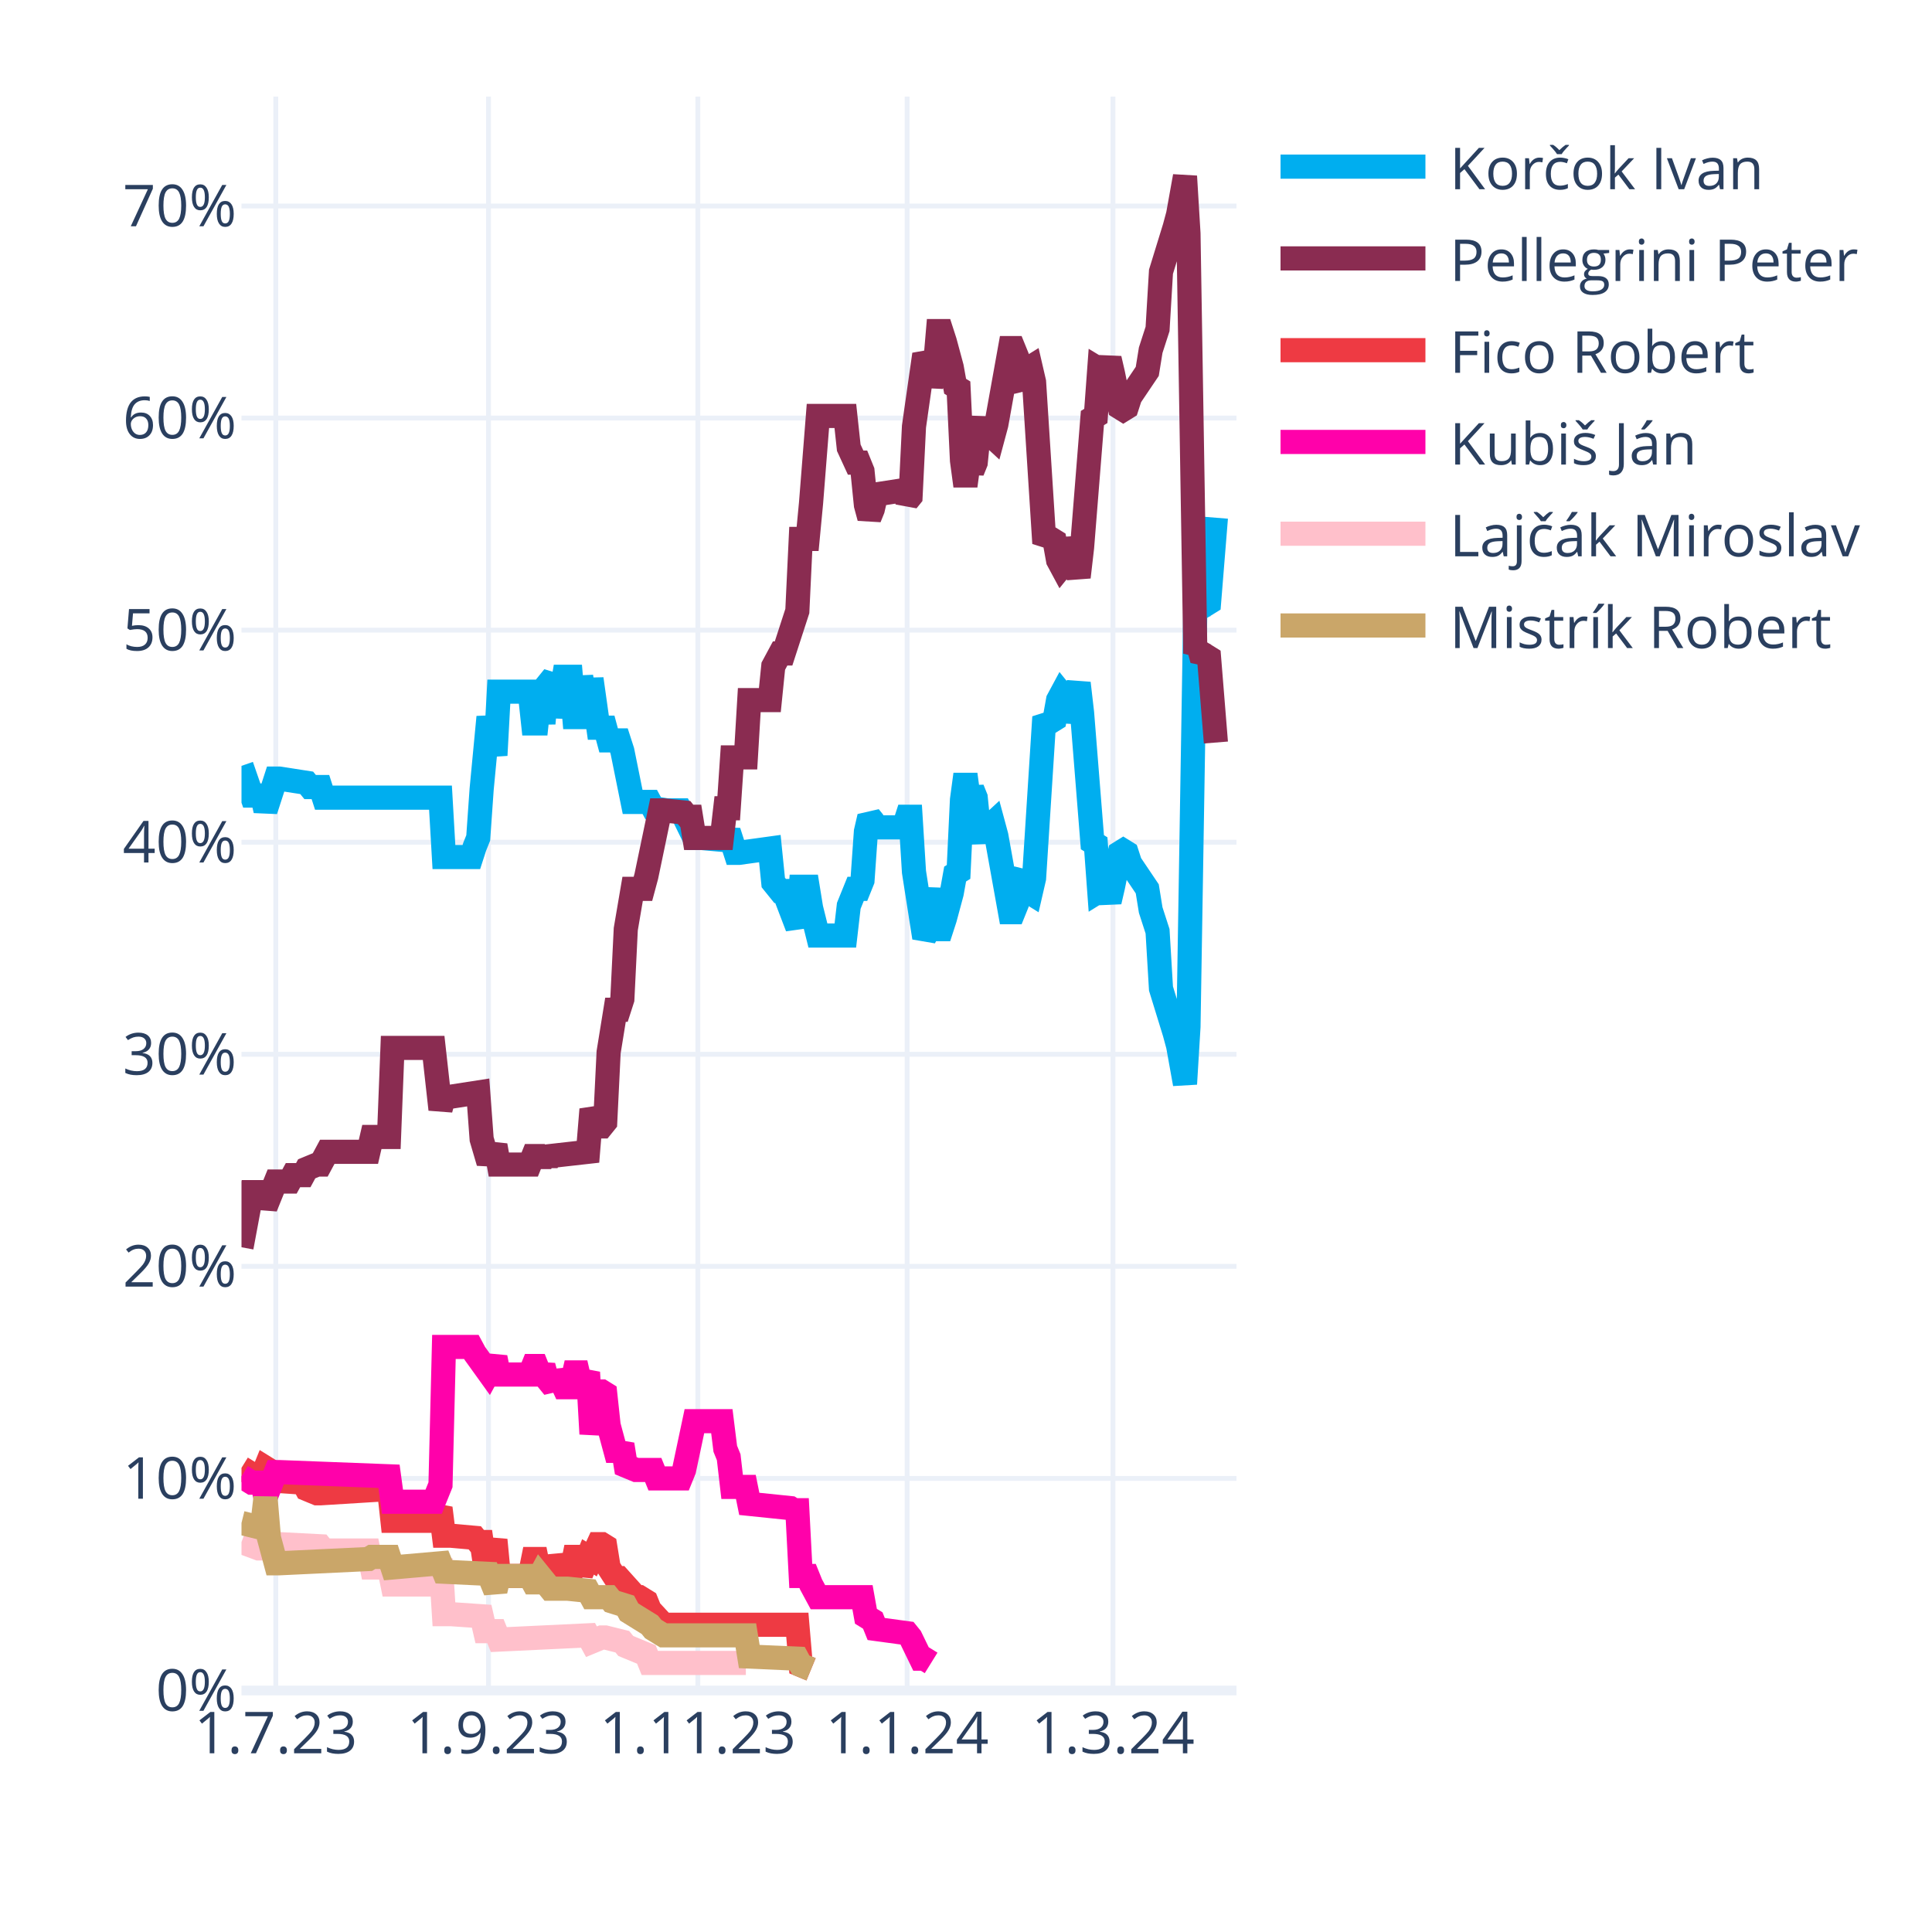
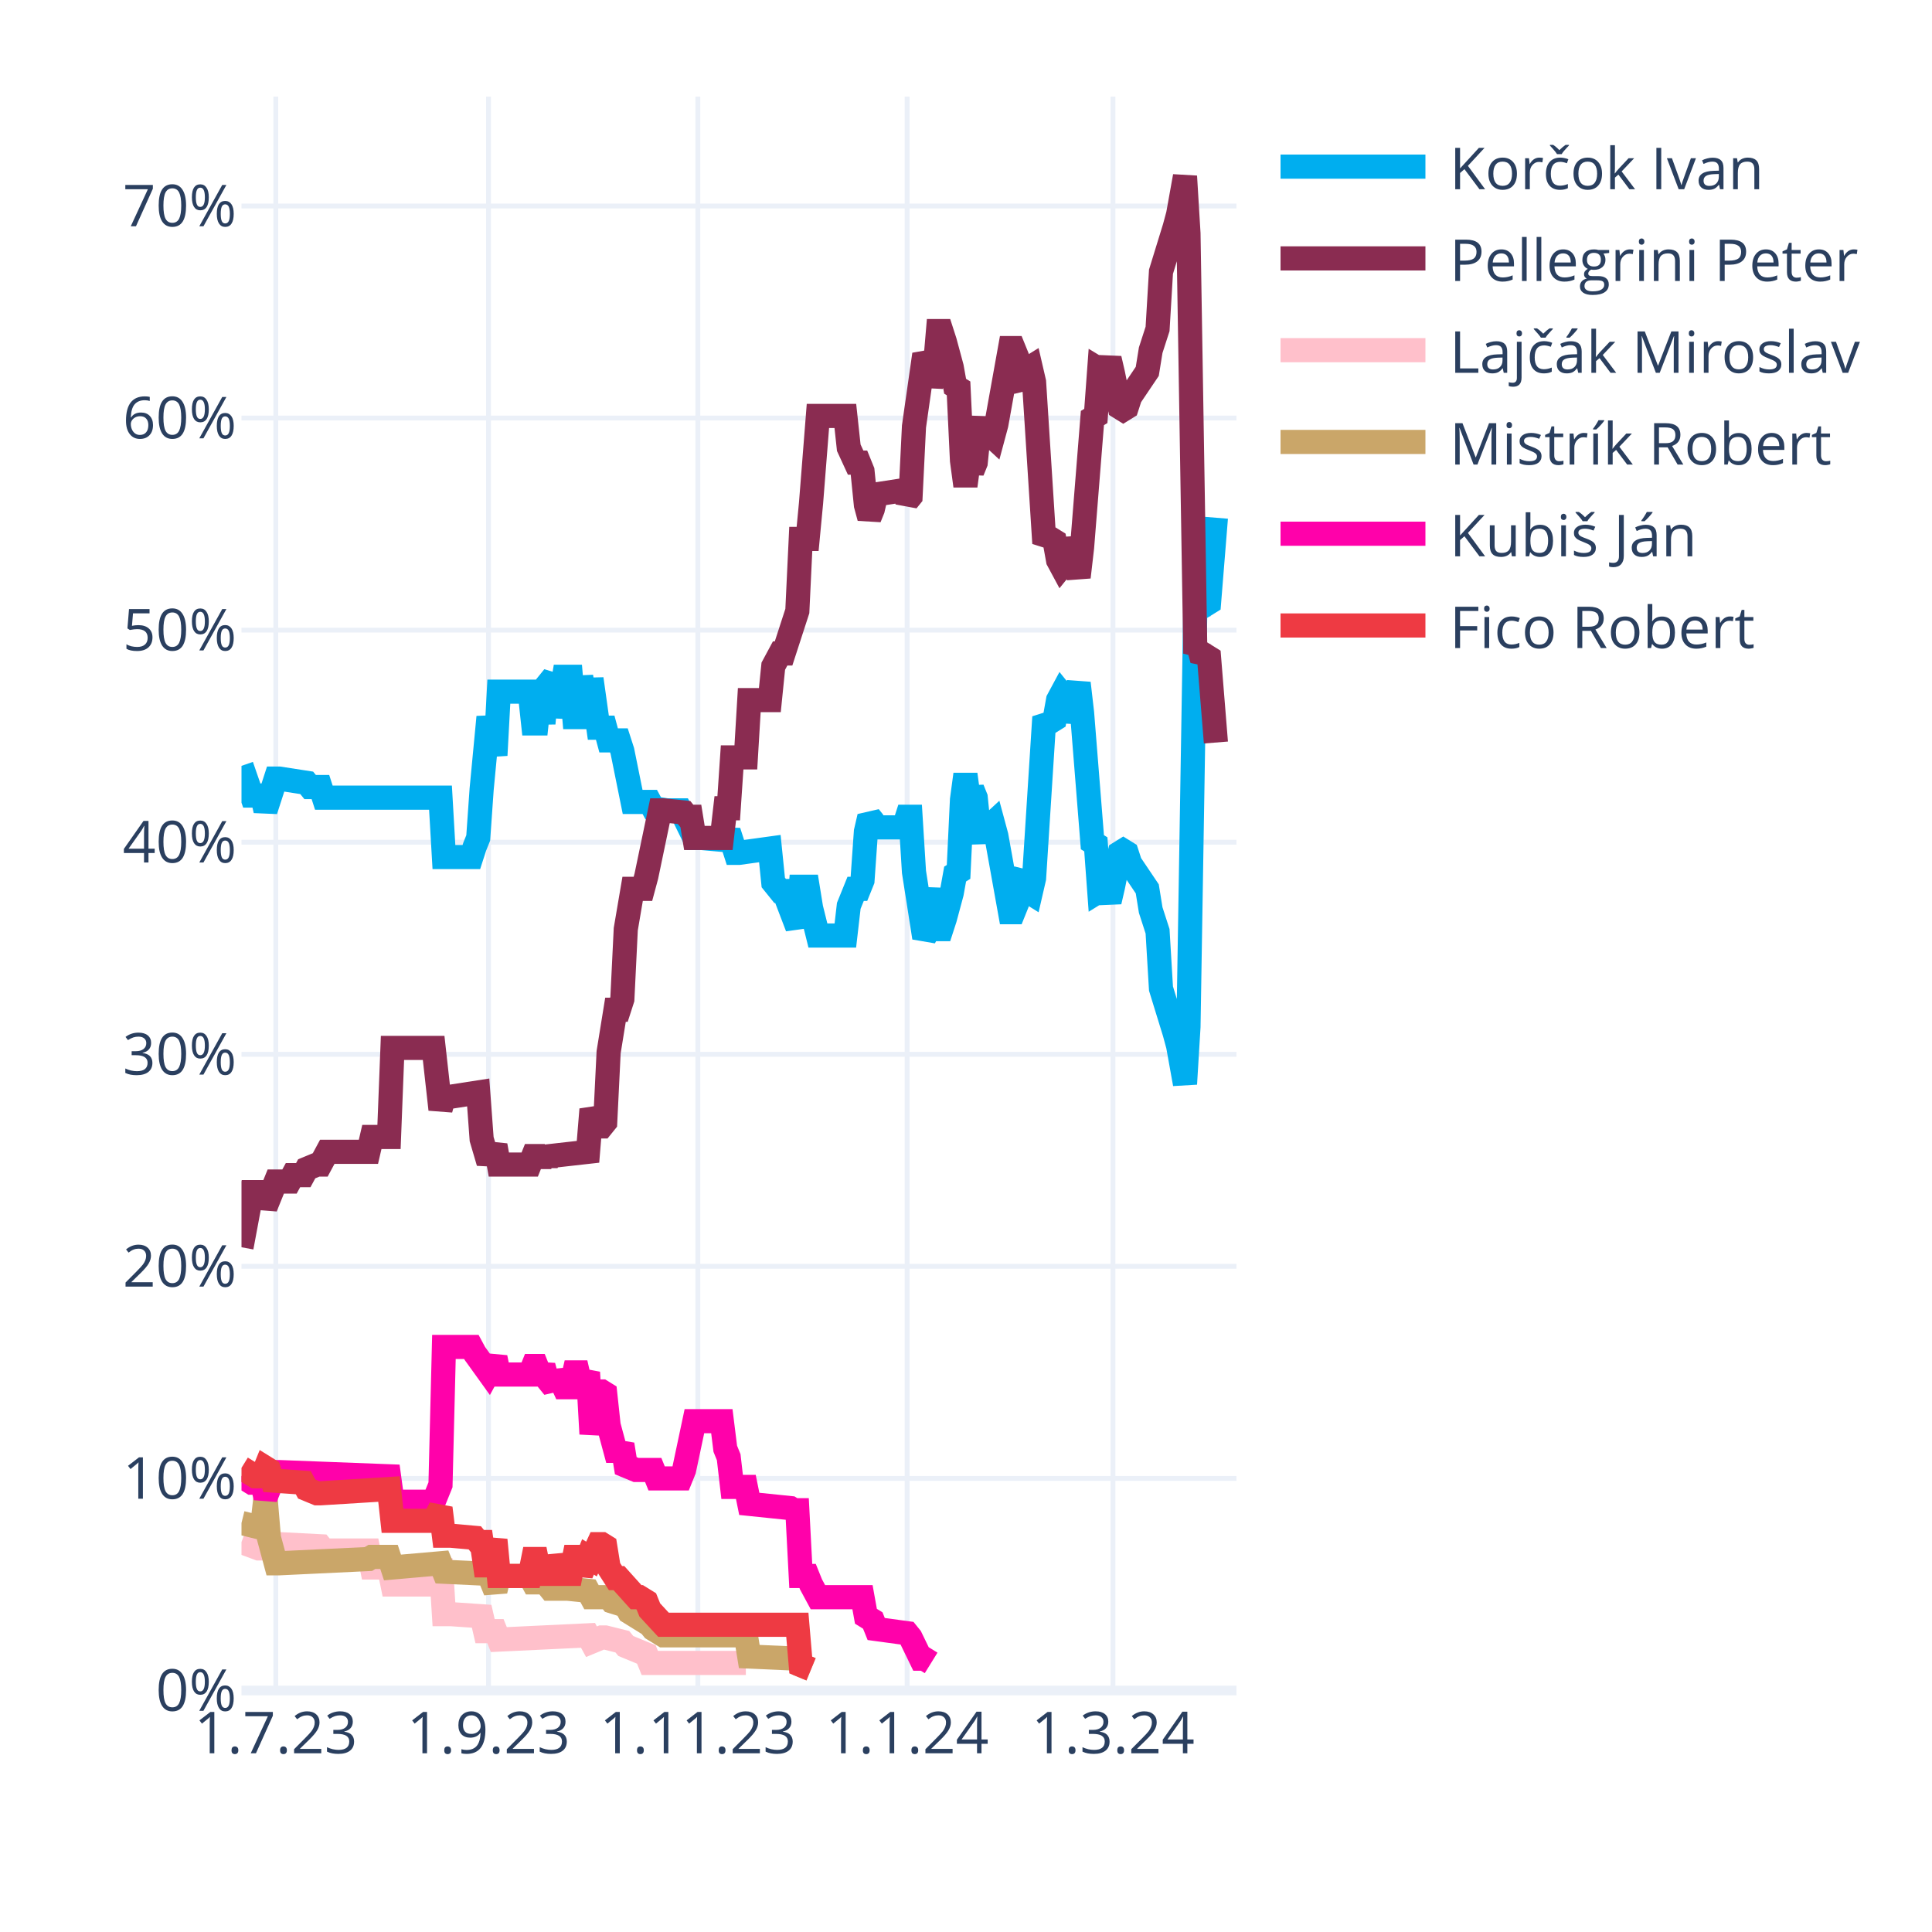
<svg xmlns="http://www.w3.org/2000/svg" class="main-svg" width="400" height="400" style="" viewBox="0 0 400 400">
  <rect x="0" y="0" width="400" height="400" style="fill: rgb(255, 255, 255); fill-opacity: 1;" />
-   <defs id="defs-ef951d">
+   <defs id="defs-d2a9b2">
    <g class="clips">
-       <clipPath id="clipef951dxyplot" class="plotclip">
+       <clipPath id="clipd2a9b2xyplot" class="plotclip">
        <rect width="206" height="330" />
      </clipPath>
-       <clipPath class="axesclip" id="clipef951dx">
+       <clipPath class="axesclip" id="clipd2a9b2x">
        <rect x="50" y="0" width="206" height="400" />
      </clipPath>
-       <clipPath class="axesclip" id="clipef951dy">
+       <clipPath class="axesclip" id="clipd2a9b2y">
        <rect x="0" y="20" width="400" height="330" />
      </clipPath>
-       <clipPath class="axesclip" id="clipef951dxy">
+       <clipPath class="axesclip" id="clipd2a9b2xy">
        <rect x="50" y="20" width="206" height="330" />
      </clipPath>
    </g>
    <g class="gradients" />
    <g class="patterns" />
  </defs>
  <g class="bglayer" />
  <g class="layer-below">
    <g class="imagelayer" />
    <g class="shapelayer" />
  </g>
  <g class="cartesianlayer">
    <g class="subplot xy">
      <g class="layer-subplot">
        <g class="shapelayer" />
        <g class="imagelayer" />
      </g>
      <g class="minor-gridlayer">
        <g class="x" />
        <g class="y" />
      </g>
      <g class="gridlayer">
        <g class="x">
          <path class="xgrid crisp" transform="translate(57.1,0)" d="M0,20v330" style="stroke: rgb(235, 240, 248); stroke-opacity: 1; stroke-width: 1px;" />
          <path class="xgrid crisp" transform="translate(101.14,0)" d="M0,20v330" style="stroke: rgb(235, 240, 248); stroke-opacity: 1; stroke-width: 1px;" />
          <path class="xgrid crisp" transform="translate(144.48,0)" d="M0,20v330" style="stroke: rgb(235, 240, 248); stroke-opacity: 1; stroke-width: 1px;" />
          <path class="xgrid crisp" transform="translate(187.81,0)" d="M0,20v330" style="stroke: rgb(235, 240, 248); stroke-opacity: 1; stroke-width: 1px;" />
          <path class="xgrid crisp" transform="translate(230.43,0)" d="M0,20v330" style="stroke: rgb(235, 240, 248); stroke-opacity: 1; stroke-width: 1px;" />
        </g>
        <g class="y">
          <path class="ygrid crisp" transform="translate(0,306.09)" d="M50,0h206" style="stroke: rgb(235, 240, 248); stroke-opacity: 1; stroke-width: 1px;" />
          <path class="ygrid crisp" transform="translate(0,262.18)" d="M50,0h206" style="stroke: rgb(235, 240, 248); stroke-opacity: 1; stroke-width: 1px;" />
          <path class="ygrid crisp" transform="translate(0,218.28)" d="M50,0h206" style="stroke: rgb(235, 240, 248); stroke-opacity: 1; stroke-width: 1px;" />
          <path class="ygrid crisp" transform="translate(0,174.37)" d="M50,0h206" style="stroke: rgb(235, 240, 248); stroke-opacity: 1; stroke-width: 1px;" />
          <path class="ygrid crisp" transform="translate(0,130.46)" d="M50,0h206" style="stroke: rgb(235, 240, 248); stroke-opacity: 1; stroke-width: 1px;" />
          <path class="ygrid crisp" transform="translate(0,86.55)" d="M50,0h206" style="stroke: rgb(235, 240, 248); stroke-opacity: 1; stroke-width: 1px;" />
          <path class="ygrid crisp" transform="translate(0,42.65)" d="M50,0h206" style="stroke: rgb(235, 240, 248); stroke-opacity: 1; stroke-width: 1px;" />
        </g>
      </g>
      <g class="zerolinelayer">
        <path class="yzl zl crisp" transform="translate(0,350)" d="M50,0h206" style="stroke: rgb(235, 240, 248); stroke-opacity: 1; stroke-width: 2px;" />
      </g>
      <g class="layer-between">
        <g class="shapelayer" />
        <g class="imagelayer" />
      </g>
      <path class="xlines-below" />
      <path class="ylines-below" />
      <g class="overlines-below" />
      <g class="xaxislayer-below" />
      <g class="yaxislayer-below" />
      <g class="overaxes-below" />
      <g class="overplot">
-         <g class="xy" transform="translate(50,20)" clip-path="url(#clipef951dxyplot)">
+         <g class="xy" transform="translate(50,20)" clip-path="url(#clipd2a9b2xyplot)">
          <g class="scatterlayer mlayer">
-             <g class="trace scatter tracef6605e" style="stroke-miterlimit: 2; opacity: 1;">
+             <g class="trace scatter trace14178e" style="stroke-miterlimit: 2; opacity: 1;">
              <g class="fills" />
              <g class="errorbars" />
              <g class="lines">
                <path class="js-line" d="M0,138.56L2.13,144.71L2.84,144.71L4.26,144.71L4.97,147.78L7.1,141.2L7.81,141.2L13.5,142.08L14.21,142.95L16.34,142.95L17.05,145.15L41.2,145.15L41.91,157.44L47.59,157.44L48.3,155.25L49.01,153.49L49.72,143.39L51.14,128.46L51.86,132.42L52.57,136.37L53.28,123.2L59.67,123.2L60.38,129.78L61.09,129.78L61.8,123.2L62.51,129.78L63.22,121.88L64.64,120.12L65.35,128.46L66.77,120.12L67.48,120.12L68.19,120.12L68.9,128.46L69.61,128.46L70.32,120.12L71.74,128.46L72.46,120.56L73.88,130.66L74.59,130.66L75.3,130.66L76.01,133.29L78.14,133.29L78.85,135.49L80.98,146.03L81.69,146.03L84.53,146.03L85.24,147.34L88.08,147.78L88.79,147.78L90.92,147.78L91.63,149.1L93.77,153.49L95.19,153.49L100.16,153.93L100.87,152.17L102.29,156.57L103,156.57L109.39,155.69L110.1,162.71L111.52,164.47L112.23,164.47L115.08,171.93L115.79,163.59L117.21,163.59L117.92,167.98L119.34,173.69L120.05,173.69L125.02,173.69L125.73,167.54L127.15,164.03L127.86,164.03L128.57,162.27L129.28,152.17L129.99,149.1L130.7,149.98L131.41,151.3L137.1,151.3L137.81,149.1L138.52,149.1L139.23,160.52L141.36,174.13L142.07,172.81L143.49,164.03L144.2,172.37L144.91,172.37L145.62,170.18L147.04,164.91L147.75,160.96L148.46,160.52L149.17,145.59L149.88,140.32L150.59,145.59L151.3,143.39L152.01,145.15L152.72,152.17L153.43,153.93L154.14,151.74L155.57,150.42L156.28,153.05L159.12,168.86L159.83,168.86L160.54,167.1L161.25,161.83L161.96,160.96L162.67,164.47L163.38,164.91L164.09,161.83L166.22,128.46L166.93,129.34L167.64,129.34L168.35,128.9L169.06,124.95L169.77,123.63L170.48,124.51L171.19,129.34L173.32,121.44L174.03,127.59L176.17,154.37L176.88,154.81L177.59,164.47L178.3,164.03L179.01,164.47L179.72,166.66L180.43,163.59L181.85,156.57L182.56,156.13L183.27,156.57L183.98,158.76L187.53,164.03L188.24,168.42L189.66,172.81L190.37,184.67L193.21,193.89L193.92,196.52L195.34,204.42L196.06,192.57L197.48,105.63L198.19,106.95L198.9,104.32L199.61,105.19L200.32,104.75L201.74,87.19" style="vector-effect: none; fill: none; stroke: rgb(0, 174, 239); stroke-opacity: 1; stroke-width: 5px; opacity: 1;" />
              </g>
              <g class="points" />
              <g class="text" />
            </g>
-             <g class="trace scatter tracebb2ab7" style="stroke-miterlimit: 2; opacity: 1;">
+             <g class="trace scatter trace3a4daa" style="stroke-miterlimit: 2; opacity: 1;">
              <g class="fills" />
              <g class="errorbars" />
              <g class="lines">
                <path class="js-line" d="M0,238.23L2.13,226.82L2.84,226.82L4.26,226.82L4.97,229.89L7.1,224.62L7.81,224.62L9.94,224.62L10.66,223.3L12.79,223.3L13.5,221.99L15.63,221.11L16.34,221.11L17.76,218.47L18.47,218.47L26.28,218.47L26.99,215.4L30.54,215.4L31.26,196.96L39.78,196.96L41.2,209.69L41.91,207.06L43.33,207.06L49.01,206.18L49.72,215.84L51.14,220.67L51.86,218.91L52.57,217.16L53.28,221.11L59.67,221.11L60.38,219.35L61.09,219.35L61.8,221.11L62.51,219.35L63.22,220.67L63.93,219.35L71.74,218.47L72.46,209.69L73.88,213.21L74.59,213.21L75.3,212.33L76.01,197.84L77.43,189.06L78.14,189.06L78.85,186.86L79.56,172.37L80.98,164.03L81.69,164.03L83.11,164.03L83.82,161.39L86.66,147.78L87.37,147.78L91.63,148.22L92.34,149.1L93.06,149.1L93.77,153.49L99.45,153.49L100.16,147.34L100.87,147.34L101.58,136.81L104.42,136.81L105.13,124.95L109.39,124.95L110.1,117.93L111.52,115.29L112.23,115.29L115.08,106.51L115.79,91.58L117.21,91.58L117.92,84.12L119.34,66.12L120.05,66.12L125.02,66.12L125.73,72.7L127.15,75.78L127.86,75.78L128.57,77.53L129.28,84.56L129.99,87.19L130.7,85.43L131.41,82.36L137.1,81.48L137.81,83.68L138.52,82.8L139.23,68.31L141.36,53.38L142.07,54.7L142.78,59.97L143.49,56.89L144.2,48.55L144.91,48.55L145.62,50.75L147.04,56.02L147.75,59.97L148.46,60.41L149.17,75.34L149.88,80.61L150.59,75.34L151.3,77.53L152.01,75.78L152.72,68.75L153.43,66.99L154.14,69.19L155.57,70.51L156.28,67.87L159.12,52.07L159.83,52.07L160.54,53.82L161.25,59.09L161.96,59.97L162.67,56.46L163.38,56.02L164.09,59.09L166.22,92.46L166.93,91.58L167.64,91.58L168.35,92.02L169.06,95.97L169.77,97.29L170.48,96.41L171.19,91.58L173.32,99.49L174.03,93.34L176.17,66.55L176.88,66.12L177.59,56.46L178.3,56.89L179.01,56.46L179.72,54.26L180.43,57.33L181.85,64.36L182.56,64.8L183.27,64.36L183.98,62.16L187.53,56.89L188.24,52.5L189.66,48.11L190.37,36.26L193.21,27.04L193.92,24.4L195.34,16.5L196.06,28.36L197.48,115.29L198.19,113.97L198.9,116.61L199.61,115.73L200.32,116.17L201.74,133.73" style="vector-effect: none; fill: none; stroke: rgb(138, 44, 81); stroke-opacity: 1; stroke-width: 5px; opacity: 1;" />
              </g>
              <g class="points" />
              <g class="text" />
            </g>
-             <g class="trace scatter trace49fd05" style="stroke-miterlimit: 2; opacity: 1;">
+             <g class="trace scatter tracee3f62f" style="stroke-miterlimit: 2; opacity: 1;">
+               <g class="fills" />
+               <g class="errorbars" />
+               <g class="lines">
+                 <path class="js-line" d="M0,299.26L3.55,300.58L4.26,300.58L7.1,299.7L7.81,299.7L16.34,300.14L17.05,301.02L26.28,301.02L26.99,304.53L30.54,304.53L31.26,308.05L39.78,308.05L41.2,302.78L41.91,314.19L43.33,314.19L49.72,314.63L50.43,317.71L52.57,317.71L53.28,319.46L71.74,318.58L72.46,319.9L74.59,319.02L75.3,319.02L78.85,319.9L79.56,320.78L83.82,322.54L84.53,324.29L104.42,324.29" style="vector-effect: none; fill: none; stroke: rgb(255, 192, 203); stroke-opacity: 1; stroke-width: 5px; opacity: 1;" />
+               </g>
+               <g class="points" />
+               <g class="text" />
+             </g>
+             <g class="trace scatter trace0059e0" style="stroke-miterlimit: 2; opacity: 1;">
+               <g class="fills" />
+               <g class="errorbars" />
+               <g class="lines">
+                 <path class="js-line" d="M0,295.31L3.55,296.19L4.26,296.19L4.97,290.04L5.68,298.39L7.1,303.66L7.81,303.66L26.28,302.78L26.99,302.34L30.54,302.34L31.26,304.53L41.2,303.66L41.91,305.41L51.14,305.85L51.86,307.61L52.57,309.36L53.28,306.29L59.67,306.29L60.38,307.61L61.09,307.61L61.8,306.29L63.93,308.92L64.64,308.92L66.77,308.92L67.48,308.92L71.74,309.36L72.46,310.68L76.01,310.68L76.72,311.56L79.56,312.44L80.27,313.75L84.53,316.39L85.24,317.27L87.37,318.58L88.08,318.58L104.42,318.58L105.13,322.97L115.08,323.41L115.79,324.73L117.92,325.61" style="vector-effect: none; fill: none; stroke: rgb(202, 166, 105); stroke-opacity: 1; stroke-width: 5px; opacity: 1;" />
+               </g>
+               <g class="points" />
+               <g class="text" />
+             </g>
+             <g class="trace scatter trace60599d" style="stroke-miterlimit: 2; opacity: 1;">
+               <g class="fills" />
+               <g class="errorbars" />
+               <g class="lines">
+                 <path class="js-line" d="M0,285.65L2.13,286.97L2.84,286.97L4.26,286.97L4.97,290.04L7.1,284.78L7.81,284.78L30.54,285.65L31.26,290.92L39.78,290.92L41.2,287.41L41.91,258.87L43.33,258.87L47.59,258.87L48.3,260.19L51.14,264.14L51.86,262.82L52.57,261.07L53.28,264.58L59.67,264.58L60.38,262.82L61.09,262.82L61.8,264.58L62.51,262.82L63.22,265.46L64.64,267.21L65.35,264.14L66.77,267.21L67.48,267.21L68.19,267.21L68.9,264.14L69.61,264.14L70.32,267.21L71.74,264.14L72.46,276.87L73.88,268.09L74.59,268.09L75.3,268.53L76.01,275.12L77.43,280.38L78.14,280.38L78.85,279.07L79.56,283.46L81.69,284.34L82.4,284.34L85.24,284.34L85.95,286.09L90.92,286.09L91.63,284.34L93.77,274.24L95.19,274.24L99.45,274.24L100.16,279.95L100.87,281.7L101.58,287.85L104.42,287.85L105.13,291.36L113.66,292.24L114.37,292.68L115.08,292.68L115.79,306.29L117.21,306.29L117.92,308.05L119.34,310.68L120.05,310.68L128.57,310.68L129.28,314.63L130.7,315.51L131.41,317.27L137.81,318.14L138.52,319.02L140.65,323.41L141.36,323.41L142.78,324.29" style="vector-effect: none; fill: none; stroke: rgb(255, 1, 170); stroke-opacity: 1; stroke-width: 5px; opacity: 1;" />
+               </g>
+               <g class="points" />
+               <g class="text" />
+             </g>
+             <g class="trace scatter traceebf445" style="stroke-miterlimit: 2; opacity: 1;">
              <g class="fills" />
              <g class="errorbars" />
              <g class="lines">
                <path class="js-line" d="M0,283.9L2.84,285.65L3.55,285.65L4.26,285.65L4.97,283.9L5.68,284.34L6.39,286.53L12.79,286.97L13.5,288.29L15.63,289.17L16.34,289.17L30.54,288.29L31.26,294.87L39.78,294.87L41.2,292.24L41.91,297.95L43.33,297.95L48.3,298.39L49.01,299.26L49.72,299.26L50.43,304.09L51.14,304.09L51.86,301.46L52.57,298.83L53.28,306.29L59.67,306.29L60.38,302.78L61.09,302.78L61.8,306.29L62.51,302.78L63.22,305.85L64.64,305.85L65.35,302.34L66.77,305.85L67.48,305.85L68.19,305.85L68.9,302.34L69.61,302.34L70.32,305.85L71.74,302.34L72.46,302.78L73.88,299.7L74.59,299.7L75.3,300.14L76.01,304.53L77.43,306.73L78.14,306.73L81.69,310.68L82.4,310.68L83.82,311.56L84.53,313.32L87.37,316.39L88.08,316.39L115.08,316.39L115.79,324.73L117.92,325.61" style="vector-effect: none; fill: none; stroke: rgb(238, 58, 67); stroke-opacity: 1; stroke-width: 5px; opacity: 1;" />
-               </g>
-               <g class="points" />
-               <g class="text" />
-             </g>
-             <g class="trace scatter trace092b21" style="stroke-miterlimit: 2; opacity: 1;">
-               <g class="fills" />
-               <g class="errorbars" />
-               <g class="lines">
-                 <path class="js-line" d="M0,285.65L2.13,286.97L2.84,286.97L4.26,286.97L4.97,290.04L7.1,284.78L7.81,284.78L30.54,285.65L31.26,290.92L39.78,290.92L41.2,287.41L41.91,258.87L43.33,258.87L47.59,258.87L48.3,260.19L51.14,264.14L51.86,262.82L52.57,261.07L53.28,264.58L59.67,264.58L60.38,262.82L61.09,262.82L61.8,264.58L62.51,262.82L63.22,265.46L64.64,267.21L65.35,264.14L66.77,267.21L67.48,267.21L68.19,267.21L68.9,264.14L69.61,264.14L70.32,267.21L71.74,264.14L72.46,276.87L73.88,268.09L74.59,268.09L75.3,268.53L76.01,275.12L77.43,280.38L78.14,280.38L78.85,279.07L79.56,283.46L81.69,284.34L82.4,284.34L85.24,284.34L85.95,286.09L90.92,286.09L91.63,284.34L93.77,274.24L95.19,274.24L99.45,274.24L100.16,279.95L100.87,281.7L101.58,287.85L104.42,287.85L105.13,291.36L113.66,292.24L114.37,292.68L115.08,292.68L115.79,306.29L117.21,306.29L117.92,308.05L119.34,310.68L120.05,310.68L128.57,310.68L129.28,314.63L130.7,315.51L131.41,317.27L137.81,318.14L138.52,319.02L140.65,323.41L141.36,323.41L142.78,324.29" style="vector-effect: none; fill: none; stroke: rgb(255, 1, 170); stroke-opacity: 1; stroke-width: 5px; opacity: 1;" />
-               </g>
-               <g class="points" />
-               <g class="text" />
-             </g>
-             <g class="trace scatter trace09465a" style="stroke-miterlimit: 2; opacity: 1;">
-               <g class="fills" />
-               <g class="errorbars" />
-               <g class="lines">
-                 <path class="js-line" d="M0,299.26L3.55,300.58L4.26,300.58L7.1,299.7L7.81,299.7L16.34,300.14L17.05,301.02L26.28,301.02L26.99,304.53L30.54,304.53L31.26,308.05L39.78,308.05L41.2,302.78L41.91,314.19L43.33,314.19L49.72,314.63L50.43,317.71L52.57,317.71L53.28,319.46L71.74,318.58L72.46,319.9L74.59,319.02L75.3,319.02L78.85,319.9L79.56,320.78L83.82,322.54L84.53,324.29L104.42,324.29" style="vector-effect: none; fill: none; stroke: rgb(255, 192, 203); stroke-opacity: 1; stroke-width: 5px; opacity: 1;" />
-               </g>
-               <g class="points" />
-               <g class="text" />
-             </g>
-             <g class="trace scatter trace79b7b6" style="stroke-miterlimit: 2; opacity: 1;">
-               <g class="fills" />
-               <g class="errorbars" />
-               <g class="lines">
-                 <path class="js-line" d="M0,295.31L3.55,296.19L4.26,296.19L4.97,290.04L5.68,298.39L7.1,303.66L7.81,303.66L26.28,302.78L26.99,302.34L30.54,302.34L31.26,304.53L41.2,303.66L41.91,305.41L51.14,305.85L51.86,307.61L52.57,309.36L53.28,306.29L59.67,306.29L60.38,307.61L61.09,307.61L61.8,306.29L63.93,308.92L64.64,308.92L66.77,308.92L67.48,308.92L71.74,309.36L72.46,310.68L76.01,310.68L76.72,311.56L79.56,312.44L80.27,313.75L84.53,316.39L85.24,317.27L87.37,318.58L88.08,318.58L104.42,318.58L105.13,322.97L115.08,323.41L115.79,324.73L117.92,325.61" style="vector-effect: none; fill: none; stroke: rgb(202, 166, 105); stroke-opacity: 1; stroke-width: 5px; opacity: 1;" />
              </g>
              <g class="points" />
              <g class="text" />
            </g>
          </g>
        </g>
      </g>
      <path class="xlines-above crisp" d="M0,0" style="fill: none;" />
      <path class="ylines-above crisp" d="M0,0" style="fill: none;" />
      <g class="overlines-above" />
      <g class="xaxislayer-above">
        <g class="xtick">
          <text text-anchor="middle" x="0" y="363" transform="translate(57.1,0)" style="font-family: 'Open Sans', verdana, arial, sans-serif; font-size: 12px; fill: rgb(42, 63, 95); fill-opacity: 1; white-space: pre; opacity: 1;">1.7.23</text>
        </g>
        <g class="xtick">
          <text text-anchor="middle" x="0" y="363" style="font-family: 'Open Sans', verdana, arial, sans-serif; font-size: 12px; fill: rgb(42, 63, 95); fill-opacity: 1; white-space: pre; opacity: 1;" transform="translate(101.14,0)">1.9.23</text>
        </g>
        <g class="xtick">
          <text text-anchor="middle" x="0" y="363" style="font-family: 'Open Sans', verdana, arial, sans-serif; font-size: 12px; fill: rgb(42, 63, 95); fill-opacity: 1; white-space: pre; opacity: 1;" transform="translate(144.48,0)">1.11.23</text>
        </g>
        <g class="xtick">
          <text text-anchor="middle" x="0" y="363" style="font-family: 'Open Sans', verdana, arial, sans-serif; font-size: 12px; fill: rgb(42, 63, 95); fill-opacity: 1; white-space: pre; opacity: 1;" transform="translate(187.81,0)">1.1.24</text>
        </g>
        <g class="xtick">
          <text text-anchor="middle" x="0" y="363" style="font-family: 'Open Sans', verdana, arial, sans-serif; font-size: 12px; fill: rgb(42, 63, 95); fill-opacity: 1; white-space: pre; opacity: 1;" transform="translate(230.43,0)">1.3.24</text>
        </g>
      </g>
      <g class="yaxislayer-above">
        <g class="ytick">
          <text text-anchor="end" x="49" y="4.2" transform="translate(0,350)" style="font-family: 'Open Sans', verdana, arial, sans-serif; font-size: 12px; fill: rgb(42, 63, 95); fill-opacity: 1; white-space: pre; opacity: 1;">0%</text>
        </g>
        <g class="ytick">
          <text text-anchor="end" x="49" y="4.2" style="font-family: 'Open Sans', verdana, arial, sans-serif; font-size: 12px; fill: rgb(42, 63, 95); fill-opacity: 1; white-space: pre; opacity: 1;" transform="translate(0,306.09)">10%</text>
        </g>
        <g class="ytick">
          <text text-anchor="end" x="49" y="4.2" style="font-family: 'Open Sans', verdana, arial, sans-serif; font-size: 12px; fill: rgb(42, 63, 95); fill-opacity: 1; white-space: pre; opacity: 1;" transform="translate(0,262.18)">20%</text>
        </g>
        <g class="ytick">
          <text text-anchor="end" x="49" y="4.2" style="font-family: 'Open Sans', verdana, arial, sans-serif; font-size: 12px; fill: rgb(42, 63, 95); fill-opacity: 1; white-space: pre; opacity: 1;" transform="translate(0,218.28)">30%</text>
        </g>
        <g class="ytick">
          <text text-anchor="end" x="49" y="4.2" style="font-family: 'Open Sans', verdana, arial, sans-serif; font-size: 12px; fill: rgb(42, 63, 95); fill-opacity: 1; white-space: pre; opacity: 1;" transform="translate(0,174.37)">40%</text>
        </g>
        <g class="ytick">
          <text text-anchor="end" x="49" y="4.2" style="font-family: 'Open Sans', verdana, arial, sans-serif; font-size: 12px; fill: rgb(42, 63, 95); fill-opacity: 1; white-space: pre; opacity: 1;" transform="translate(0,130.46)">50%</text>
        </g>
        <g class="ytick">
          <text text-anchor="end" x="49" y="4.2" style="font-family: 'Open Sans', verdana, arial, sans-serif; font-size: 12px; fill: rgb(42, 63, 95); fill-opacity: 1; white-space: pre; opacity: 1;" transform="translate(0,86.55)">60%</text>
        </g>
        <g class="ytick">
          <text text-anchor="end" x="49" y="4.2" style="font-family: 'Open Sans', verdana, arial, sans-serif; font-size: 12px; fill: rgb(42, 63, 95); fill-opacity: 1; white-space: pre; opacity: 1;" transform="translate(0,42.65)">70%</text>
        </g>
      </g>
      <g class="overaxes-above" />
    </g>
  </g>
  <g class="polarlayer" />
  <g class="smithlayer" />
  <g class="ternarylayer" />
  <g class="geolayer" />
  <g class="funnelarealayer" />
  <g class="pielayer" />
  <g class="iciclelayer" />
  <g class="treemaplayer" />
  <g class="sunburstlayer" />
  <g class="glimages" />
-   <defs id="topdefs-ef951d">
+   <defs id="topdefs-d2a9b2">
    <g class="clips" />
-     <clipPath id="legendef951d">
+     <clipPath id="legendd2a9b2">
      <rect width="128" height="124" x="0" y="0" />
    </clipPath>
  </defs>
  <g class="layer-above">
    <g class="imagelayer" />
    <g class="shapelayer" />
  </g>
  <g class="infolayer">
    <g class="legend" pointer-events="all" transform="translate(260.12,20)">
      <rect class="bg" shape-rendering="crispEdges" width="128" height="124" x="0" y="0" style="stroke: rgb(68, 68, 68); stroke-opacity: 1; fill: rgb(255, 255, 255); fill-opacity: 1; stroke-width: 0px;" />
-       <g class="scrollbox" transform="" clip-path="url(#legendef951d)">
+       <g class="scrollbox" transform="" clip-path="url(#legendd2a9b2)">
        <g class="groups">
          <g class="traces" transform="translate(0,14.5)" style="opacity: 1;">
            <text class="legendtext" text-anchor="start" x="40" y="4.68" style="font-family: 'Open Sans', verdana, arial, sans-serif; font-size: 12px; fill: rgb(42, 63, 95); fill-opacity: 1; white-space: pre;">Korčok Ivan</text>
            <g class="layers" style="opacity: 1;">
              <g class="legendfill" />
              <g class="legendlines">
                <path class="js-line" d="M5,0h30" style="fill: none; stroke: rgb(0, 174, 239); stroke-opacity: 1; stroke-width: 5px;" />
              </g>
              <g class="legendsymbols">
                <g class="legendpoints" />
              </g>
            </g>
            <rect class="legendtoggle" x="0" y="-9.5" width="122.703" height="19" style="fill: rgb(0, 0, 0); fill-opacity: 0;" />
          </g>
          <g class="traces" transform="translate(0,33.5)" style="opacity: 1;">
            <text class="legendtext" text-anchor="start" x="40" y="4.68" style="font-family: 'Open Sans', verdana, arial, sans-serif; font-size: 12px; fill: rgb(42, 63, 95); fill-opacity: 1; white-space: pre;">Pellegrini Peter</text>
            <g class="layers" style="opacity: 1;">
              <g class="legendfill" />
              <g class="legendlines">
                <path class="js-line" d="M5,0h30" style="fill: none; stroke: rgb(138, 44, 81); stroke-opacity: 1; stroke-width: 5px;" />
              </g>
              <g class="legendsymbols">
                <g class="legendpoints" />
              </g>
            </g>
            <rect class="legendtoggle" x="0" y="-9.5" width="122.703" height="19" style="fill: rgb(0, 0, 0); fill-opacity: 0;" />
          </g>
          <g class="traces" transform="translate(0,52.5)" style="opacity: 1;">
+             <text class="legendtext" text-anchor="start" x="40" y="4.68" style="font-family: 'Open Sans', verdana, arial, sans-serif; font-size: 12px; fill: rgb(42, 63, 95); fill-opacity: 1; white-space: pre;">Lajčák Miroslav</text>
+             <g class="layers" style="opacity: 1;">
+               <g class="legendfill" />
+               <g class="legendlines">
+                 <path class="js-line" d="M5,0h30" style="fill: none; stroke: rgb(255, 192, 203); stroke-opacity: 1; stroke-width: 5px;" />
+               </g>
+               <g class="legendsymbols">
+                 <g class="legendpoints" />
+               </g>
+             </g>
+             <rect class="legendtoggle" x="0" y="-9.5" width="122.703" height="19" style="fill: rgb(0, 0, 0); fill-opacity: 0;" />
+           </g>
+           <g class="traces" transform="translate(0,71.5)" style="opacity: 1;">
+             <text class="legendtext" text-anchor="start" x="40" y="4.68" style="font-family: 'Open Sans', verdana, arial, sans-serif; font-size: 12px; fill: rgb(42, 63, 95); fill-opacity: 1; white-space: pre;">Mistrík Robert</text>
+             <g class="layers" style="opacity: 1;">
+               <g class="legendfill" />
+               <g class="legendlines">
+                 <path class="js-line" d="M5,0h30" style="fill: none; stroke: rgb(202, 166, 105); stroke-opacity: 1; stroke-width: 5px;" />
+               </g>
+               <g class="legendsymbols">
+                 <g class="legendpoints" />
+               </g>
+             </g>
+             <rect class="legendtoggle" x="0" y="-9.5" width="122.703" height="19" style="fill: rgb(0, 0, 0); fill-opacity: 0;" />
+           </g>
+           <g class="traces" transform="translate(0,90.5)" style="opacity: 1;">
+             <text class="legendtext" text-anchor="start" x="40" y="4.68" style="font-family: 'Open Sans', verdana, arial, sans-serif; font-size: 12px; fill: rgb(42, 63, 95); fill-opacity: 1; white-space: pre;">Kubiš Ján</text>
+             <g class="layers" style="opacity: 1;">
+               <g class="legendfill" />
+               <g class="legendlines">
+                 <path class="js-line" d="M5,0h30" style="fill: none; stroke: rgb(255, 1, 170); stroke-opacity: 1; stroke-width: 5px;" />
+               </g>
+               <g class="legendsymbols">
+                 <g class="legendpoints" />
+               </g>
+             </g>
+             <rect class="legendtoggle" x="0" y="-9.5" width="122.703" height="19" style="fill: rgb(0, 0, 0); fill-opacity: 0;" />
+           </g>
+           <g class="traces" transform="translate(0,109.5)" style="opacity: 1;">
            <text class="legendtext" text-anchor="start" x="40" y="4.68" style="font-family: 'Open Sans', verdana, arial, sans-serif; font-size: 12px; fill: rgb(42, 63, 95); fill-opacity: 1; white-space: pre;">Fico Robert</text>
            <g class="layers" style="opacity: 1;">
              <g class="legendfill" />
              <g class="legendlines">
                <path class="js-line" d="M5,0h30" style="fill: none; stroke: rgb(238, 58, 67); stroke-opacity: 1; stroke-width: 5px;" />
-               </g>
-               <g class="legendsymbols">
-                 <g class="legendpoints" />
-               </g>
-             </g>
-             <rect class="legendtoggle" x="0" y="-9.5" width="122.703" height="19" style="fill: rgb(0, 0, 0); fill-opacity: 0;" />
-           </g>
-           <g class="traces" transform="translate(0,71.5)" style="opacity: 1;">
-             <text class="legendtext" text-anchor="start" x="40" y="4.68" style="font-family: 'Open Sans', verdana, arial, sans-serif; font-size: 12px; fill: rgb(42, 63, 95); fill-opacity: 1; white-space: pre;">Kubiš Ján</text>
-             <g class="layers" style="opacity: 1;">
-               <g class="legendfill" />
-               <g class="legendlines">
-                 <path class="js-line" d="M5,0h30" style="fill: none; stroke: rgb(255, 1, 170); stroke-opacity: 1; stroke-width: 5px;" />
-               </g>
-               <g class="legendsymbols">
-                 <g class="legendpoints" />
-               </g>
-             </g>
-             <rect class="legendtoggle" x="0" y="-9.5" width="122.703" height="19" style="fill: rgb(0, 0, 0); fill-opacity: 0;" />
-           </g>
-           <g class="traces" transform="translate(0,90.5)" style="opacity: 1;">
-             <text class="legendtext" text-anchor="start" x="40" y="4.68" style="font-family: 'Open Sans', verdana, arial, sans-serif; font-size: 12px; fill: rgb(42, 63, 95); fill-opacity: 1; white-space: pre;">Lajčák Miroslav</text>
-             <g class="layers" style="opacity: 1;">
-               <g class="legendfill" />
-               <g class="legendlines">
-                 <path class="js-line" d="M5,0h30" style="fill: none; stroke: rgb(255, 192, 203); stroke-opacity: 1; stroke-width: 5px;" />
-               </g>
-               <g class="legendsymbols">
-                 <g class="legendpoints" />
-               </g>
-             </g>
-             <rect class="legendtoggle" x="0" y="-9.5" width="122.703" height="19" style="fill: rgb(0, 0, 0); fill-opacity: 0;" />
-           </g>
-           <g class="traces" transform="translate(0,109.5)" style="opacity: 1;">
-             <text class="legendtext" text-anchor="start" x="40" y="4.68" style="font-family: 'Open Sans', verdana, arial, sans-serif; font-size: 12px; fill: rgb(42, 63, 95); fill-opacity: 1; white-space: pre;">Mistrík Robert</text>
-             <g class="layers" style="opacity: 1;">
-               <g class="legendfill" />
-               <g class="legendlines">
-                 <path class="js-line" d="M5,0h30" style="fill: none; stroke: rgb(202, 166, 105); stroke-opacity: 1; stroke-width: 5px;" />
              </g>
              <g class="legendsymbols">
                <g class="legendpoints" />
              </g>
            </g>
            <rect class="legendtoggle" x="0" y="-9.5" width="122.703" height="19" style="fill: rgb(0, 0, 0); fill-opacity: 0;" />
          </g>
        </g>
      </g>
      <rect class="scrollbar" rx="20" ry="3" width="0" height="0" x="0" y="0" style="fill: rgb(128, 139, 164); fill-opacity: 1;" />
    </g>
    <g class="g-gtitle" />
    <g class="g-xtitle" />
    <g class="g-ytitle" />
  </g>
</svg>
